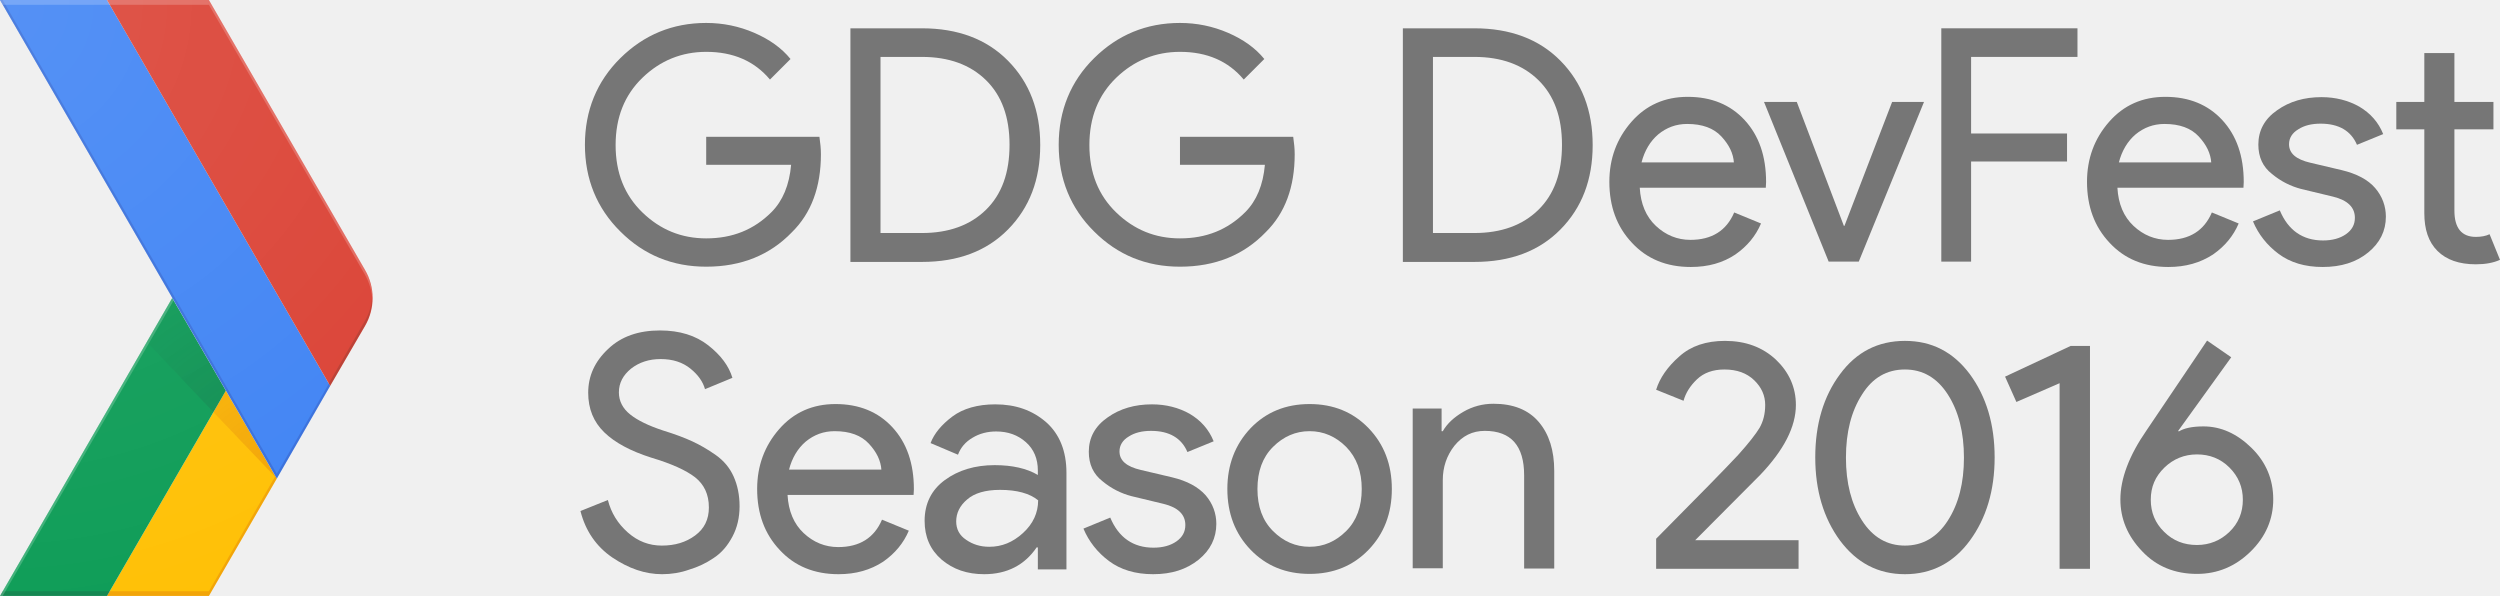
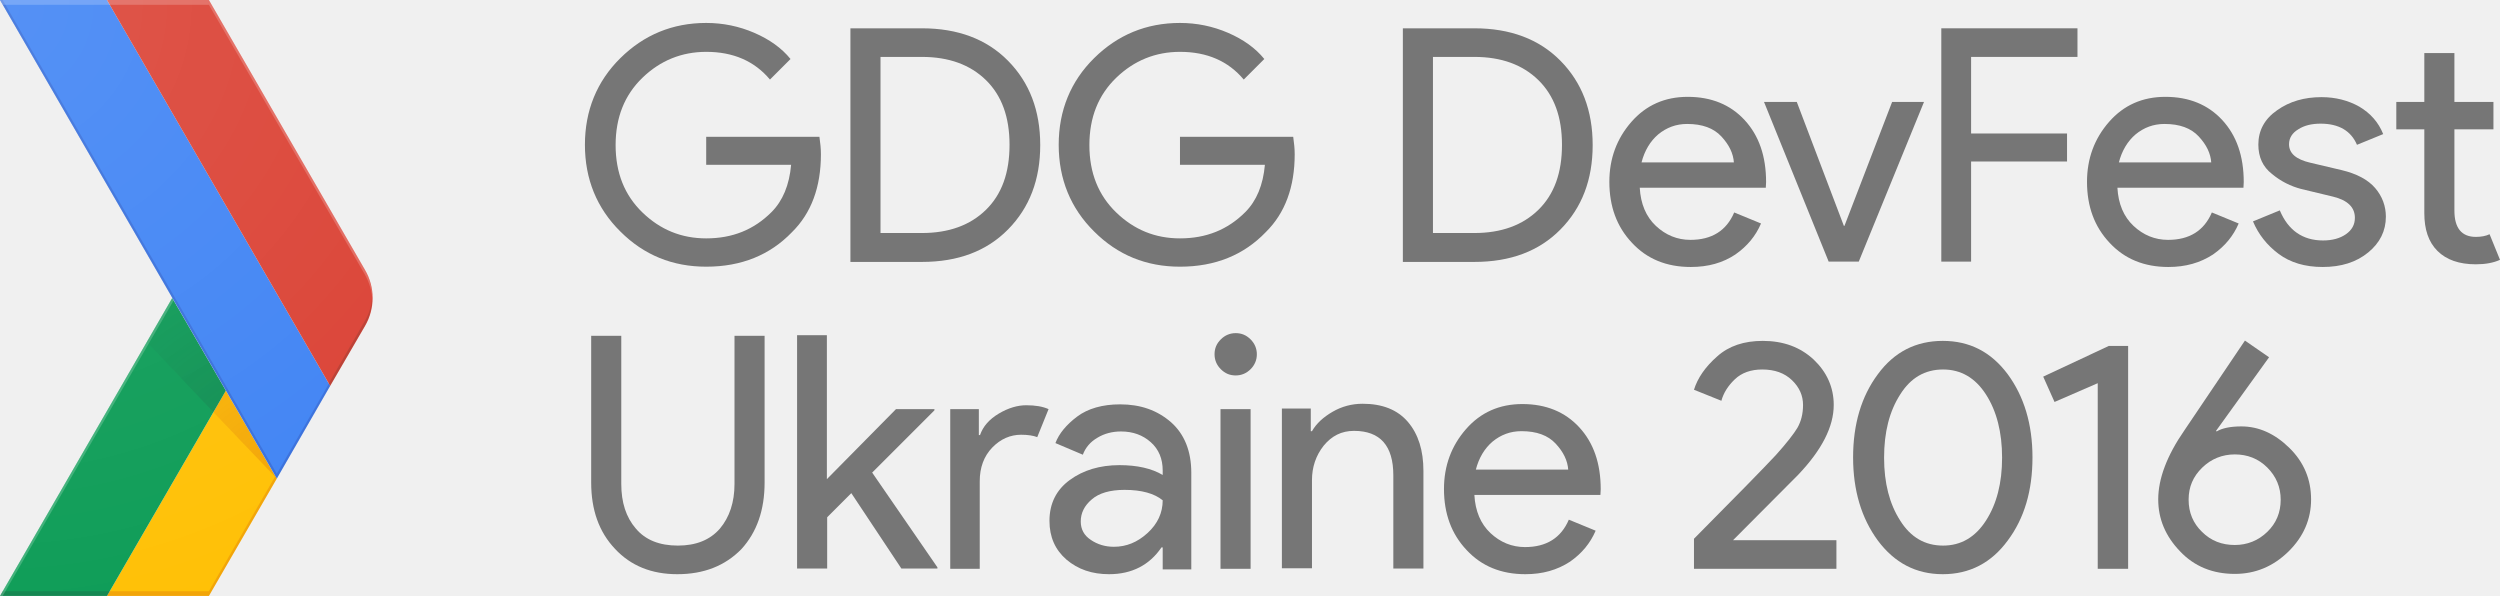
<svg xmlns="http://www.w3.org/2000/svg" id="Layer_4" viewBox="0 0 839 200">
-   <style>.st0{fill:none;} .st1{fill:#FFC107;} .st2{fill:#0F9D58;} .st3{opacity:0.2;fill:#BF360C;enable-background:new ;} .st4{opacity:0.2;fill:#263238;enable-background:new ;} .st5{opacity:0.2;fill:#FFFFFF;enable-background:new ;} .st6{fill:url(#XMLID_126_);} .st7{fill:url(#XMLID_127_);} .st8{fill:#4285F4;} .st9{fill:#DB4437;} .st10{opacity:0.2;fill:#1A237E;enable-background:new ;} .st11{opacity:0.2;fill:#3E2723;enable-background:new ;} .st12{fill:url(#XMLID_128_);} .st13{fill:#767676;}</style>
+   <style>.st0{fill:none;} .st1{fill:#FFC107;} .st2{fill:#0F9D58;} .st3{opacity:0.2;fill:#BF360C;enable-background:new ;} .st4{opacity:0.2;fill:#263238;enable-background:new ;} .st5{opacity:0.2;fill:#FFFFFF;enable-background:new ;} .st6{fill:url(#XMLID_257_);} .st7{fill:url(#XMLID_258_);} .st8{fill:#4285F4;} .st9{fill:#DB4437;} .st10{opacity:0.2;fill:#1A237E;enable-background:new ;} .st11{opacity:0.2;fill:#3E2723;enable-background:new ;} .st12{fill:url(#XMLID_259_);} .st13{fill:#767676;}</style>
  <g id="XMLID_60_">
    <g id="XMLID_61_">
      <g id="XMLID_62_">
        <path id="XMLID_106_" class="st0" d="M122.5 90.6L70.1 0H0l57.8 100L0 200h70.1l52.4-90.6c3.3-5.8 3.3-13 0-18.8z" />
        <path id="XMLID_105_" class="st1" d="M92.4 159.8l-16.6-28.7L35.9 200h34.2l22.8-39.4z" />
        <path id="XMLID_104_" class="st0" d="M122.5 90.6L70.1 0H0l57.8 100L0 200h70.1l52.4-90.6c3.3-5.8 3.3-13 0-18.8z" />
        <path id="XMLID_103_" class="st2" d="M57.8 100l18 31.1L35.9 200H0z" />
        <path id="XMLID_102_" class="st0" d="M122.5 90.6L70.1 0H0l57.8 100L0 200h70.1l52.4-90.6c3.3-5.8 3.3-13 0-18.8z" />
        <path id="XMLID_101_" class="st3" d="M70.1 198.4H36.8l-.9 1.6h34.2l22.8-39.4-.5-.8z" />
        <path id="XMLID_100_" class="st0" d="M122.5 90.6L70.1 0H0l57.8 100L0 200h70.1l52.4-90.6c3.3-5.8 3.3-13 0-18.8z" />
        <path id="XMLID_99_" class="st4" d="M.9 198.4L0 200h35.9l.9-1.6z" />
        <path id="XMLID_98_" class="st0" d="M122.5 90.6L70.1 0H0l57.8 100L0 200h70.1l52.4-90.6c3.3-5.8 3.3-13 0-18.8z" />
        <path id="XMLID_96_" class="st5" d="M0 200h.9l57.4-99.2-.5-.8z" />
        <path id="XMLID_94_" class="st0" d="M122.5 90.6L70.1 0H0l57.8 100L0 200h70.1l52.4-90.6c3.3-5.8 3.3-13 0-18.8z" />
-         <radialGradient id="XMLID_126_" cx="92.62" cy="2707.501" r="69.162" gradientTransform="matrix(1 0 0 -1 0 2867.46)" gradientUnits="userSpaceOnUse">
+         <radialGradient id="XMLID_257_" cx="92.62" cy="2707.501" r="69.162" gradientTransform="matrix(1 0 0 -1 0 2867.46)" gradientUnits="userSpaceOnUse">
          <stop offset="0" stop-color="#BF360C" stop-opacity=".2" />
          <stop offset="1" stop-color="#BF360C" stop-opacity=".02" />
        </radialGradient>
        <path id="XMLID_92_" class="st6" d="M92.9 160.6l-17.1-29.5-4.2 7.2z" />
        <path id="XMLID_90_" class="st0" d="M122.5 90.6L70.1 0H0l57.8 100L0 200h70.1l52.4-90.6c3.3-5.8 3.3-13 0-18.8z" />
-         <radialGradient id="XMLID_127_" cx="92.423" cy="2707.063" r="69.723" gradientTransform="matrix(1 0 0 -1 0 2867.46)" gradientUnits="userSpaceOnUse">
+         <radialGradient id="XMLID_258_" cx="92.423" cy="2707.063" r="69.723" gradientTransform="matrix(1 0 0 -1 0 2867.46)" gradientUnits="userSpaceOnUse">
          <stop offset="0" stop-color="#263238" stop-opacity=".2" />
          <stop offset="1" stop-color="#263238" stop-opacity=".02" />
        </radialGradient>
        <path id="XMLID_89_" class="st7" d="M71.6 138.3l4.2-7.2-18-31.1-8.5 14.8z" />
        <path id="XMLID_88_" class="st0" d="M122.5 90.6L70.1 0H0l57.8 100L0 200h70.1l52.4-90.6c3.3-5.8 3.3-13 0-18.8z" />
        <g id="XMLID_85_">
          <g id="XMLID_86_">
            <path id="XMLID_87_" class="st8" d="M35.9 0H0l92.9 160.6 17.9-31.1z" />
          </g>
        </g>
        <path id="XMLID_84_" class="st0" d="M122.5 90.6L70.1 0H0l57.8 100L0 200h70.1l52.4-90.6c3.3-5.8 3.3-13 0-18.8z" />
        <path id="XMLID_83_" class="st9" d="M122.5 109.4c3.4-5.8 3.4-13 0-18.8L70.1 0H35.9l74.9 129.5 11.7-20.1z" />
        <path id="XMLID_82_" class="st0" d="M122.5 90.6L70.1 0H0l57.8 100L0 200h70.1l52.4-90.6c3.3-5.8 3.3-13 0-18.8z" />
        <path id="XMLID_71_" class="st10" d="M110.8 129.5l-.4-.8L92.9 159 .9 0H0l92.9 160.6 17.9-31.1z" />
        <path id="XMLID_69_" class="st0" d="M122.5 90.6L70.1 0H0l57.8 100L0 200h70.1l52.4-90.6c3.3-5.8 3.3-13 0-18.8z" />
        <path id="XMLID_67_" class="st5" d="M70.1 1.6l52.4 90.6c1.5 2.7 2.3 5.6 2.5 8.6.1-3.5-.7-7-2.5-10.2L70.1 0H0l.9 1.6h69.2z" />
        <path id="XMLID_66_" class="st0" d="M122.5 90.6L70.1 0H0l57.8 100L0 200h70.1l52.4-90.6c3.3-5.8 3.3-13 0-18.8z" />
        <path id="XMLID_65_" class="st11" d="M110.8 129.5l11.6-20.1c1.8-3.1 2.6-6.7 2.5-10.2-.1 3-.9 5.9-2.5 8.6l-12.1 20.9.5.8z" />
        <path id="XMLID_64_" class="st0" d="M122.5 90.6L70.1 0H0l57.8 100L0 200h70.1l52.4-90.6c3.3-5.8 3.3-13 0-18.8z" />
-         <radialGradient id="XMLID_128_" cx="-1.563" cy="2865.898" r="209.922" gradientTransform="matrix(1 0 0 -1 0 2867.46)" gradientUnits="userSpaceOnUse">
+         <radialGradient id="XMLID_259_" cx="-1.562" cy="2865.898" r="209.922" gradientTransform="matrix(1 0 0 -1 0 2867.46)" gradientUnits="userSpaceOnUse">
          <stop offset="0" stop-color="#FFF" stop-opacity=".1" />
          <stop offset="1" stop-color="#FFF" stop-opacity="0" />
        </radialGradient>
        <path id="XMLID_63_" class="st12" d="M122.5 90.6L70.1 0H0l57.8 100L0 200h70.1l52.4-90.6c3.3-5.8 3.3-13 0-18.8z" />
      </g>
    </g>
  </g>
  <g id="XMLID_7_">
-     <path id="XMLID_2_" class="st13" d="M275.5 51.8c0 10.9-3.2 19.7-9.7 26.1-7.4 7.7-17 11.6-28.8 11.6-11.3 0-20.9-3.9-28.8-11.8-7.9-7.8-11.9-17.6-11.9-29.1s4-21.3 11.9-29.1c7.9-7.8 17.5-11.8 28.8-11.8 5.6 0 11 1.1 16.1 3.3 5.1 2.2 9.2 5.1 12.2 8.8l-6.9 6.9c-5.2-6.2-12.3-9.3-21.4-9.3-8.2 0-15.4 2.9-21.4 8.7-6 5.8-9 13.3-9 22.6s3 16.8 9 22.6c6 5.8 13.1 8.7 21.4 8.7 8.8 0 16-2.9 21.9-8.8 3.8-3.8 6-9.1 6.6-15.9H237v-9.4h38c.3 2.1.5 4 .5 5.9z" />
-     <path id="XMLID_4_" class="st13" d="M285.4 87.8V9.5h24c12 0 21.7 3.6 28.9 10.9 7.2 7.3 10.8 16.7 10.8 28.3s-3.6 21-10.8 28.3c-7.2 7.3-16.8 10.9-28.9 10.9h-24zm10.1-9.6h13.9c9 0 16.2-2.6 21.5-7.8 5.3-5.2 7.9-12.4 7.9-21.8 0-9.3-2.6-16.5-7.9-21.7-5.3-5.2-12.5-7.8-21.5-7.8h-13.9v59.1z" />
-     <path id="XMLID_8_" class="st13" d="M434.5 51.8c0 10.9-3.2 19.7-9.7 26.1-7.4 7.7-17 11.6-28.8 11.6-11.3 0-20.9-3.9-28.8-11.8-7.9-7.8-11.9-17.6-11.9-29.1s4-21.3 11.9-29.1c7.9-7.8 17.5-11.8 28.8-11.8 5.6 0 11 1.1 16.1 3.3 5.1 2.2 9.2 5.1 12.2 8.8l-6.9 6.9c-5.2-6.2-12.3-9.3-21.4-9.3-8.2 0-15.4 2.9-21.4 8.7-6 5.8-9 13.3-9 22.6s3 16.8 9 22.6c6 5.8 13.1 8.7 21.4 8.7 8.8 0 16-2.9 21.9-8.8 3.8-3.8 6-9.1 6.6-15.9H396v-9.4h38c.3 2.1.5 4 .5 5.9z" />
-     <path id="XMLID_10_" class="st13" d="M470.8 87.8V9.5h24c12 0 21.7 3.6 28.9 10.9 7.2 7.3 10.8 16.7 10.8 28.3s-3.6 21-10.8 28.3c-7.2 7.3-16.8 10.9-28.9 10.9h-24zm10.1-9.6h13.9c9 0 16.2-2.6 21.5-7.8 5.3-5.2 7.9-12.4 7.9-21.8 0-9.3-2.6-16.5-7.9-21.7-5.3-5.2-12.5-7.8-21.5-7.8h-13.9v59.1z" />
-     <path id="XMLID_13_" class="st13" d="M567.4 89.6c-8.1 0-14.7-2.7-19.7-8.1-5.1-5.4-7.6-12.2-7.6-20.5 0-7.8 2.5-14.5 7.4-20.1 4.9-5.6 11.2-8.4 18.9-8.4 7.9 0 14.3 2.6 19.1 7.8 4.8 5.2 7.2 12.1 7.2 20.8l-.1 1.9h-42.3c.3 5.4 2.1 9.7 5.4 12.8 3.3 3.1 7.2 4.7 11.6 4.7 7.2 0 12.1-3.1 14.7-9.2l9 3.7c-1.8 4.2-4.6 7.6-8.6 10.4-4.2 2.8-9.1 4.2-15 4.2zm14.5-35c-.2-3.1-1.6-6-4.2-8.8-2.6-2.8-6.4-4.2-11.5-4.2-3.7 0-6.9 1.2-9.7 3.5-2.7 2.3-4.6 5.5-5.6 9.4h31z" />
-     <path id="XMLID_16_" class="st13" d="M613.7 87.8L592 34.2h11l15.8 41.6h.2l16-41.6h10.7l-21.9 53.6h-10.1z" />
-     <path id="XMLID_18_" class="st13" d="M661.6 87.8h-10.1V9.5h45.7v9.6h-35.7v25.7h32.2v9.4h-32.2v33.6z" />
-     <path id="XMLID_20_" class="st13" d="M727.7 89.6c-8.1 0-14.7-2.7-19.7-8.1-5.1-5.4-7.6-12.2-7.6-20.5 0-7.8 2.5-14.5 7.4-20.1 4.9-5.6 11.2-8.4 18.9-8.4 7.9 0 14.3 2.6 19.1 7.8 4.8 5.2 7.2 12.1 7.2 20.8l-.1 1.9h-42.3c.3 5.4 2.1 9.7 5.4 12.8 3.3 3.1 7.2 4.7 11.6 4.7 7.2 0 12.1-3.1 14.7-9.2l9 3.7c-1.8 4.2-4.6 7.6-8.6 10.4-4.3 2.8-9.2 4.2-15 4.2zm14.4-35c-.2-3.1-1.6-6-4.2-8.8-2.6-2.8-6.4-4.2-11.5-4.2-3.7 0-6.9 1.2-9.7 3.5-2.7 2.3-4.6 5.5-5.6 9.4h31z" />
-     <path id="XMLID_27_" class="st13" d="M779.5 89.6c-6 0-10.9-1.5-14.8-4.4-3.9-2.9-6.8-6.6-8.6-10.9l9-3.7c2.8 6.7 7.7 10.1 14.5 10.1 3.1 0 5.7-.7 7.7-2.1 2-1.4 3-3.2 3-5.5 0-3.5-2.4-5.9-7.3-7.1l-10.8-2.6c-3.4-.9-6.7-2.5-9.7-5-3.1-2.4-4.6-5.7-4.6-9.9 0-4.7 2.1-8.6 6.3-11.5 4.2-3 9.2-4.4 14.9-4.4 4.7 0 9 1.1 12.7 3.2 3.7 2.2 6.4 5.2 8 9.2l-8.8 3.6c-2-4.7-6.1-7.1-12.2-7.1-3 0-5.5.6-7.5 1.9-2 1.2-3.1 2.9-3.1 5 0 3.1 2.4 5.1 7.1 6.2l10.6 2.5c5 1.2 8.8 3.2 11.2 6 2.4 2.8 3.6 6.1 3.6 9.6 0 4.8-2 8.8-5.9 12-4 3.3-9.1 4.9-15.3 4.9z" />
-     <path id="XMLID_29_" class="st13" d="M830.9 88.7c-5.6 0-9.9-1.5-12.9-4.5s-4.4-7.2-4.4-12.7V43.4h-9.4v-9.2h9.4V17.8h10.1v16.4h13.1v9.2h-13.1v27.3c0 5.8 2.4 8.8 7.2 8.8 1.8 0 3.4-.3 4.6-.9l3.5 8.6c-2.2 1-4.9 1.5-8.1 1.5z" />
-     <path id="XMLID_31_" class="st13" d="M222.2 192.7c-5.7 0-11.2-1.9-16.7-5.6-5.4-3.7-9-8.9-10.7-15.6l9.2-3.7c1.1 4.3 3.3 7.9 6.7 10.9 3.4 3 7.2 4.4 11.4 4.4 4.4 0 8.1-1.1 11.2-3.4 3.1-2.3 4.6-5.4 4.6-9.4 0-4.4-1.6-7.7-4.6-10.1-3.1-2.4-8-4.6-14.7-6.6-6.9-2.2-12.2-5-15.8-8.5-3.6-3.5-5.4-7.9-5.4-13.3 0-5.6 2.2-10.5 6.7-14.7 4.4-4.2 10.2-6.2 17.4-6.2 6.6 0 12 1.7 16.2 5 4.2 3.3 6.9 6.9 8.1 10.9l-9.2 3.8c-.7-2.5-2.3-4.8-4.9-6.9-2.6-2.1-5.9-3.2-10-3.2-3.9 0-7.2 1.1-9.9 3.2-2.7 2.2-4.1 4.8-4.1 8 0 2.9 1.3 5.4 3.8 7.4s6.2 3.8 11.1 5.4c3.9 1.2 7.1 2.4 9.7 3.6 2.6 1.2 5.2 2.7 7.9 4.6 2.7 1.9 4.7 4.3 6 7.2 1.3 2.9 2 6.2 2 10s-.8 7.2-2.4 10.2c-1.6 3-3.6 5.4-6.2 7.1-2.6 1.8-5.4 3.1-8.4 4-2.8 1-5.9 1.5-9 1.5z" />
-     <path id="XMLID_33_" class="st13" d="M281.4 192.7c-8.1 0-14.7-2.7-19.7-8.1-5.1-5.4-7.6-12.2-7.6-20.5 0-7.8 2.5-14.5 7.4-20.1 4.9-5.6 11.2-8.4 18.9-8.4 7.9 0 14.3 2.6 19.1 7.8 4.8 5.2 7.2 12.1 7.2 20.8l-.1 1.9h-42.3c.3 5.4 2.1 9.7 5.4 12.8 3.3 3.1 7.2 4.7 11.6 4.7 7.2 0 12.1-3.1 14.7-9.2l9 3.7c-1.8 4.2-4.6 7.6-8.6 10.4-4.3 2.8-9.2 4.2-15 4.2zm14.4-35c-.2-3.1-1.6-6-4.2-8.8-2.6-2.8-6.4-4.2-11.5-4.2-3.7 0-6.9 1.2-9.7 3.5-2.7 2.3-4.6 5.5-5.6 9.4h31z" />
-     <path id="XMLID_36_" class="st13" d="M330.3 192.7c-5.7 0-10.4-1.6-14.3-4.9-3.8-3.3-5.7-7.6-5.7-13 0-5.8 2.3-10.4 6.8-13.7 4.5-3.3 10.1-5 16.7-5 5.9 0 10.8 1.1 14.5 3.3v-1.5c0-3.9-1.3-7.1-4-9.5-2.7-2.4-6-3.6-10-3.6-2.9 0-5.6.7-7.9 2.1-2.4 1.4-4 3.3-4.9 5.7l-9.2-3.9c1.2-3.2 3.7-6.2 7.3-8.9 3.6-2.7 8.5-4.1 14.4-4.1 6.9 0 12.5 2 17.1 6 4.5 4 6.8 9.7 6.8 17v32.4h-9.6v-7.4h-.4c-4 5.9-9.9 9-17.6 9zm1.7-9.2c4.2 0 7.9-1.5 11.3-4.6 3.4-3.1 5.1-6.8 5.1-11-2.8-2.3-7.1-3.5-12.8-3.5-4.9 0-8.6 1.1-11 3.2-2.5 2.1-3.7 4.6-3.7 7.4 0 2.6 1.1 4.7 3.4 6.2 2.2 1.5 4.7 2.3 7.7 2.3z" />
-     <path id="XMLID_39_" class="st13" d="M387 192.7c-6 0-10.9-1.5-14.8-4.4-3.9-2.9-6.8-6.6-8.6-10.9l9-3.7c2.8 6.7 7.7 10.1 14.5 10.1 3.1 0 5.7-.7 7.7-2.1 2-1.4 3-3.2 3-5.5 0-3.5-2.4-5.9-7.3-7.1l-10.8-2.6c-3.4-.9-6.7-2.5-9.7-5-3.1-2.4-4.6-5.7-4.6-9.9 0-4.7 2.1-8.6 6.3-11.5 4.2-3 9.2-4.4 14.9-4.4 4.7 0 9 1.1 12.7 3.2 3.7 2.2 6.4 5.2 8 9.2l-8.8 3.6c-2-4.7-6.1-7.1-12.2-7.1-3 0-5.5.6-7.5 1.9-2 1.2-3.1 2.9-3.1 5 0 3.1 2.4 5.1 7.1 6.2l10.6 2.5c5 1.2 8.7 3.2 11.2 6 2.4 2.8 3.6 6.1 3.6 9.6 0 4.8-2 8.8-5.9 12-4.1 3.3-9.1 4.9-15.3 4.9z" />
-     <path id="XMLID_41_" class="st13" d="M419.7 143.7c5.2-5.4 11.8-8.1 19.8-8.1s14.6 2.7 19.8 8.1c5.2 5.4 7.8 12.2 7.8 20.4s-2.6 15-7.8 20.4c-5.2 5.4-11.8 8.1-19.8 8.1s-14.6-2.7-19.8-8.1c-5.2-5.4-7.8-12.2-7.8-20.4 0-8.1 2.6-14.9 7.8-20.4zm7.5 34.5c3.5 3.5 7.6 5.3 12.3 5.3 4.7 0 8.8-1.8 12.3-5.3s5.2-8.2 5.2-14.1c0-5.8-1.7-10.5-5.2-14.1-3.5-3.5-7.6-5.3-12.3-5.3-4.7 0-8.8 1.8-12.3 5.3s-5.2 8.2-5.2 14.1 1.7 10.6 5.2 14.1z" />
-     <path id="XMLID_44_" class="st13" d="M483.8 137.3v7.4h.4c1.5-2.6 3.8-4.7 6.9-6.5 3.1-1.8 6.5-2.7 10.1-2.7 6.6 0 11.7 2 15.2 6.1s5.2 9.6 5.2 16.4v32.8h-10.1v-31.3c0-9.9-4.4-14.9-13.2-14.9-4.2 0-7.5 1.7-10.2 5-2.6 3.3-3.9 7.2-3.9 11.5v29.6h-10.1v-53.6h9.7z" />
-     <path id="XMLID_46_" class="st13" d="M603.5 190.9h-47.7v-10.1c14.3-14.4 23.4-23.7 27.5-28.1 3.6-4 6-7.1 7.2-9.1 1.2-2.1 1.9-4.6 1.9-7.7 0-3.1-1.2-5.9-3.7-8.3-2.5-2.4-5.8-3.6-10-3.6-3.8 0-6.9 1.1-9.2 3.3-2.3 2.2-3.8 4.6-4.5 7.2l-9.2-3.7c1.2-3.9 3.8-7.7 7.8-11.2 3.9-3.5 9-5.2 15.3-5.2 6.9 0 12.6 2.1 17.1 6.3 4.4 4.2 6.7 9.3 6.7 15.2 0 7.3-4 15.1-11.9 23.4l-21.9 22h34.7v9.6z" />
-     <path id="XMLID_48_" class="st13" d="M661.1 181.4c-5.5 7.5-12.8 11.3-21.8 11.3s-16.2-3.8-21.8-11.3c-5.5-7.5-8.3-16.8-8.3-27.9 0-11.2 2.8-20.5 8.3-27.9 5.5-7.5 12.8-11.2 21.8-11.2s16.2 3.7 21.8 11.2c5.5 7.5 8.3 16.8 8.3 27.9 0 11.1-2.8 20.4-8.3 27.9zm-21.8 1.7c6 0 10.8-2.8 14.4-8.4 3.6-5.6 5.4-12.6 5.4-21.1 0-8.5-1.8-15.6-5.4-21.2-3.6-5.6-8.4-8.4-14.4-8.4-6.1 0-10.9 2.8-14.4 8.4-3.6 5.6-5.4 12.6-5.4 21.2 0 8.5 1.8 15.5 5.4 21.1 3.6 5.6 8.4 8.4 14.4 8.4z" />
-     <path id="XMLID_51_" class="st13" d="M701.3 190.9h-10.1v-62.3l-14.5 6.3-3.8-8.5 22-10.3h6.5v74.8z" />
-     <path id="XMLID_53_" class="st13" d="M739.5 143.1c5.8 0 11.2 2.4 16.1 7.2 4.9 4.8 7.3 10.6 7.3 17.3 0 6.6-2.5 12.5-7.6 17.5s-11.1 7.5-18 7.5c-7.4 0-13.6-2.5-18.4-7.6-4.9-5.1-7.3-10.9-7.3-17.4 0-6.9 2.9-14.7 8.8-23.2l20.3-30.1 8.1 5.6-17.8 24.7.2.2c1.8-1.1 4.5-1.7 8.3-1.7zm-2.2 39.8c4.2 0 7.9-1.5 10.9-4.4 3-2.9 4.5-6.5 4.5-10.8 0-4.2-1.5-7.8-4.5-10.8-3-3-6.7-4.4-10.9-4.4s-7.9 1.5-10.9 4.4c-3.1 3-4.6 6.5-4.6 10.8 0 4.3 1.5 7.9 4.5 10.8 3 3 6.7 4.4 11 4.4z" />
+     <path id="XMLID_116_" class="st13" d="M275.5 51.8c0 10.9-3.2 19.7-9.7 26.1-7.4 7.7-17 11.6-28.8 11.6-11.3 0-20.9-3.9-28.8-11.8-7.9-7.8-11.9-17.6-11.9-29.1s4-21.3 11.9-29.1c7.9-7.8 17.5-11.8 28.8-11.8 5.6 0 11 1.1 16.1 3.3 5.1 2.2 9.2 5.1 12.2 8.8l-6.9 6.9c-5.2-6.2-12.3-9.3-21.4-9.3-8.2 0-15.4 2.9-21.4 8.7-6 5.8-9 13.3-9 22.6s3 16.8 9 22.6c6 5.8 13.1 8.7 21.4 8.7 8.8 0 16-2.9 21.9-8.8 3.8-3.8 6-9.1 6.6-15.9H237v-9.4h38c.3 2.1.5 4 .5 5.9z" />
+     <path id="XMLID_118_" class="st13" d="M285.4 87.8V9.5h24c12 0 21.7 3.6 28.9 10.9 7.2 7.3 10.8 16.7 10.8 28.3s-3.6 21-10.8 28.3c-7.2 7.3-16.8 10.9-28.9 10.9h-24zm10.1-9.6h13.9c9 0 16.2-2.6 21.5-7.8 5.3-5.2 7.9-12.4 7.9-21.8 0-9.3-2.6-16.5-7.9-21.7-5.3-5.2-12.5-7.8-21.5-7.8h-13.9v59.1z" />
+     <path id="XMLID_121_" class="st13" d="M434.5 51.8c0 10.9-3.2 19.7-9.7 26.1-7.4 7.7-17 11.6-28.8 11.6-11.3 0-20.9-3.9-28.8-11.8-7.9-7.8-11.9-17.6-11.9-29.1s4-21.3 11.9-29.1c7.9-7.8 17.5-11.8 28.8-11.8 5.6 0 11 1.1 16.1 3.3 5.1 2.2 9.2 5.1 12.2 8.8l-6.9 6.9c-5.2-6.2-12.3-9.3-21.4-9.3-8.2 0-15.4 2.9-21.4 8.7-6 5.8-9 13.3-9 22.6s3 16.8 9 22.6c6 5.8 13.1 8.7 21.4 8.7 8.8 0 16-2.9 21.9-8.8 3.8-3.8 6-9.1 6.6-15.9H396v-9.4h38c.3 2.1.5 4 .5 5.9z" />
+     <path id="XMLID_123_" class="st13" d="M470.8 87.8V9.5h24c12 0 21.7 3.6 28.9 10.9 7.2 7.3 10.8 16.7 10.8 28.3s-3.6 21-10.8 28.3c-7.2 7.3-16.8 10.9-28.9 10.9h-24zm10.1-9.6h13.9c9 0 16.2-2.6 21.5-7.8 5.3-5.2 7.9-12.4 7.9-21.8 0-9.3-2.6-16.5-7.9-21.7-5.3-5.2-12.5-7.8-21.5-7.8h-13.9v59.1z" />
+     <path id="XMLID_126_" class="st13" d="M567.4 89.6c-8.1 0-14.7-2.7-19.7-8.1-5.1-5.4-7.6-12.2-7.6-20.5 0-7.8 2.5-14.5 7.4-20.1 4.9-5.6 11.2-8.4 18.9-8.4 7.9 0 14.3 2.6 19.1 7.8 4.8 5.2 7.2 12.1 7.2 20.8l-.1 1.9h-42.3c.3 5.4 2.1 9.7 5.4 12.8 3.3 3.1 7.2 4.7 11.6 4.7 7.2 0 12.1-3.1 14.7-9.2l9 3.7c-1.8 4.2-4.6 7.6-8.6 10.4-4.2 2.8-9.1 4.2-15 4.2zm14.5-35c-.2-3.1-1.6-6-4.2-8.8-2.6-2.8-6.4-4.2-11.5-4.2-3.7 0-6.9 1.2-9.7 3.5-2.7 2.3-4.6 5.5-5.6 9.4h31z" />
+     <path id="XMLID_129_" class="st13" d="M613.7 87.8L592 34.2h11l15.8 41.6h.2l16-41.6h10.7l-21.9 53.6h-10.1z" />
+     <path id="XMLID_131_" class="st13" d="M661.6 87.8h-10.1V9.5h45.7v9.6h-35.7v25.7h32.2v9.4h-32.2v33.6z" />
+     <path id="XMLID_133_" class="st13" d="M727.7 89.6c-8.1 0-14.7-2.7-19.7-8.1-5.1-5.4-7.6-12.2-7.6-20.5 0-7.8 2.5-14.5 7.4-20.1 4.9-5.6 11.2-8.4 18.9-8.4 7.9 0 14.3 2.6 19.1 7.8 4.8 5.2 7.2 12.1 7.2 20.8l-.1 1.9h-42.3c.3 5.4 2.1 9.7 5.4 12.8 3.3 3.1 7.2 4.7 11.6 4.7 7.2 0 12.1-3.1 14.7-9.2l9 3.7c-1.8 4.2-4.6 7.6-8.6 10.4-4.3 2.8-9.2 4.2-15 4.2zm14.4-35c-.2-3.1-1.6-6-4.2-8.8-2.6-2.8-6.4-4.2-11.5-4.2-3.7 0-6.9 1.2-9.7 3.5-2.7 2.3-4.6 5.5-5.6 9.4h31z" />
+     <path id="XMLID_136_" class="st13" d="M779.5 89.6c-6 0-10.9-1.5-14.8-4.4-3.9-2.9-6.8-6.6-8.6-10.9l9-3.7c2.8 6.7 7.7 10.1 14.5 10.1 3.1 0 5.7-.7 7.7-2.1 2-1.4 3-3.2 3-5.5 0-3.5-2.4-5.9-7.3-7.1l-10.8-2.6c-3.4-.9-6.7-2.5-9.7-5-3.1-2.4-4.6-5.7-4.6-9.9 0-4.7 2.1-8.6 6.3-11.5 4.2-3 9.2-4.4 14.9-4.4 4.7 0 9 1.1 12.7 3.2 3.7 2.2 6.4 5.2 8 9.2l-8.8 3.6c-2-4.7-6.1-7.1-12.2-7.1-3 0-5.5.6-7.5 1.9-2 1.2-3.1 2.9-3.1 5 0 3.1 2.4 5.1 7.1 6.2l10.6 2.5c5 1.2 8.8 3.2 11.2 6 2.4 2.8 3.6 6.1 3.6 9.6 0 4.8-2 8.8-5.9 12-4 3.3-9.1 4.9-15.3 4.9z" />
+     <path id="XMLID_138_" class="st13" d="M830.9 88.7c-5.6 0-9.9-1.5-12.9-4.5s-4.4-7.2-4.4-12.7V43.4h-9.4v-9.2h9.4V17.8h10.1v16.4h13.1v9.2h-13.1v27.3c0 5.8 2.4 8.8 7.2 8.8 1.8 0 3.4-.3 4.6-.9l3.5 8.6c-2.2 1-4.9 1.5-8.1 1.5z" />
+     <path id="XMLID_140_" class="st13" d="M227.3 192.7c-8.6 0-15.6-2.8-20.9-8.5-5.4-5.7-8-13.1-8-22.3v-49.2h10.1v49.7c0 6.2 1.6 11.2 4.9 15 3.2 3.8 7.9 5.7 14.1 5.7 6.1 0 10.8-1.9 14.1-5.7 3.2-3.8 4.9-8.8 4.9-15v-49.7h10.1v49.2c0 9.3-2.6 16.7-7.8 22.4-5.5 5.6-12.6 8.4-21.5 8.4z" />
+     <path id="XMLID_142_" class="st13" d="M277.5 112.6v48.2l23.2-23.5h12.9v.4l-20.9 20.9 21.9 31.8v.4h-12.1l-16.8-25.3-8.1 8.1v17.2h-10.1v-78.3h10z" />
+     <path id="XMLID_144_" class="st13" d="M329 190.9h-10.1v-53.6h9.6v8.7h.4c1-2.9 3.1-5.3 6.3-7.2 3.2-1.9 6.3-2.8 9.2-2.8 3 0 5.5.4 7.5 1.3l-3.8 9.4c-1.3-.5-3.1-.8-5.4-.8-3.6 0-6.9 1.4-9.7 4.3-2.8 2.9-4.2 6.7-4.2 11.3v29.4z" />
+     <path id="XMLID_146_" class="st13" d="M372.2 192.7c-5.7 0-10.4-1.6-14.3-4.9-3.8-3.3-5.7-7.6-5.7-13 0-5.8 2.3-10.4 6.8-13.7 4.5-3.3 10.1-5 16.7-5 5.9 0 10.8 1.1 14.5 3.3v-1.5c0-3.9-1.3-7.1-4-9.5-2.7-2.4-6-3.6-10-3.6-2.9 0-5.6.7-7.9 2.1-2.4 1.4-4 3.3-4.9 5.7l-9.2-3.9c1.2-3.2 3.7-6.2 7.3-8.9 3.6-2.7 8.5-4.1 14.4-4.1 6.9 0 12.5 2 17.1 6 4.5 4 6.8 9.7 6.8 17v32.4h-9.6v-7.4h-.4c-4 5.9-9.9 9-17.6 9zm1.6-9.2c4.2 0 7.9-1.5 11.3-4.6 3.4-3.1 5.1-6.8 5.1-11-2.8-2.3-7.1-3.5-12.8-3.5-4.9 0-8.6 1.1-11 3.2-2.5 2.1-3.7 4.6-3.7 7.4 0 2.6 1.1 4.7 3.4 6.2 2.2 1.5 4.8 2.3 7.7 2.3z" />
+     <path id="XMLID_157_" class="st13" d="M419.7 123.9c-1.4 1.4-3.1 2.1-5 2.1-2 0-3.6-.7-5-2.1-1.4-1.4-2.1-3.1-2.1-5 0-2 .7-3.6 2.1-5 1.4-1.4 3.1-2.1 5-2.1 2 0 3.6.7 5 2.1 1.4 1.4 2.1 3.1 2.1 5s-.7 3.6-2.1 5zm0 67h-10.1v-53.6h10.1v53.6z" />
+     <path id="XMLID_160_" class="st13" d="M439.9 137.3v7.4h.4c1.5-2.6 3.8-4.7 6.9-6.5 3.1-1.8 6.5-2.7 10.1-2.7 6.6 0 11.7 2 15.2 6.1s5.2 9.6 5.2 16.4v32.8h-10.1v-31.3c0-9.9-4.4-14.9-13.2-14.9-4.2 0-7.5 1.7-10.2 5-2.6 3.3-3.9 7.2-3.9 11.5v29.6h-10.1v-53.6h9.7z" />
+     <path id="XMLID_162_" class="st13" d="M511.9 192.7c-8.1 0-14.7-2.7-19.7-8.1-5.1-5.4-7.6-12.2-7.6-20.5 0-7.8 2.5-14.5 7.4-20.1 4.9-5.6 11.2-8.4 18.9-8.4 7.9 0 14.3 2.6 19.1 7.8 4.8 5.2 7.2 12.1 7.2 20.8l-.1 1.9h-42.3c.3 5.4 2.1 9.7 5.4 12.8 3.3 3.1 7.2 4.7 11.6 4.7 7.2 0 12.1-3.1 14.7-9.2l9 3.7c-1.8 4.2-4.6 7.6-8.6 10.4-4.3 2.8-9.2 4.2-15 4.2zm14.4-35c-.2-3.1-1.6-6-4.2-8.8-2.6-2.8-6.4-4.2-11.5-4.2-3.7 0-6.9 1.2-9.7 3.5-2.7 2.3-4.6 5.5-5.6 9.4h31z" />
+     <path id="XMLID_165_" class="st13" d="M616.2 190.9h-47.7v-10.1c14.3-14.4 23.4-23.7 27.5-28.1 3.6-4 6-7.1 7.2-9.1 1.2-2.1 1.9-4.6 1.9-7.7 0-3.1-1.2-5.9-3.7-8.3-2.5-2.4-5.8-3.6-10-3.6-3.8 0-6.9 1.1-9.2 3.3-2.3 2.2-3.8 4.6-4.5 7.2l-9.2-3.7c1.2-3.9 3.8-7.7 7.8-11.2 3.9-3.5 9-5.2 15.3-5.2 6.9 0 12.6 2.1 17.1 6.3 4.4 4.2 6.7 9.3 6.7 15.2 0 7.3-4 15.1-11.9 23.4l-21.9 22h34.7v9.6z" />
+     <path id="XMLID_167_" class="st13" d="M673.8 181.4c-5.5 7.5-12.8 11.3-21.8 11.3s-16.2-3.8-21.8-11.3c-5.5-7.5-8.3-16.8-8.3-27.9 0-11.2 2.8-20.5 8.3-27.9 5.5-7.5 12.8-11.2 21.8-11.2s16.2 3.7 21.8 11.2c5.5 7.5 8.3 16.8 8.3 27.9 0 11.1-2.7 20.4-8.3 27.9zm-21.7 1.7c6 0 10.8-2.8 14.4-8.4 3.6-5.6 5.4-12.6 5.4-21.1 0-8.5-1.8-15.6-5.4-21.2-3.6-5.6-8.4-8.4-14.4-8.4-6.1 0-10.9 2.8-14.4 8.4-3.6 5.6-5.4 12.6-5.4 21.2 0 8.5 1.8 15.5 5.4 21.1 3.5 5.6 8.3 8.4 14.4 8.4z" />
+     <path id="XMLID_170_" class="st13" d="M714.1 190.9H704v-62.3l-14.5 6.3-3.8-8.5 22-10.3h6.5v74.8z" />
+     <path id="XMLID_172_" class="st13" d="M752.2 143.1c5.8 0 11.2 2.4 16.1 7.2 4.9 4.8 7.3 10.6 7.3 17.3 0 6.6-2.5 12.5-7.6 17.5s-11.1 7.5-18 7.5c-7.4 0-13.6-2.5-18.4-7.6-4.9-5.1-7.3-10.9-7.3-17.4 0-6.9 2.9-14.7 8.8-23.2l20.3-30.1 8.1 5.6-17.8 24.7.2.2c1.8-1.1 4.6-1.7 8.3-1.7zm-2.2 39.8c4.2 0 7.9-1.5 10.9-4.4 3-2.9 4.5-6.5 4.5-10.8 0-4.2-1.5-7.8-4.5-10.8-3-3-6.7-4.4-10.9-4.4s-7.9 1.5-10.9 4.4c-3.1 3-4.6 6.5-4.6 10.8 0 4.3 1.5 7.9 4.5 10.8 3 3 6.7 4.4 11 4.4z" />
  </g>
</svg>
